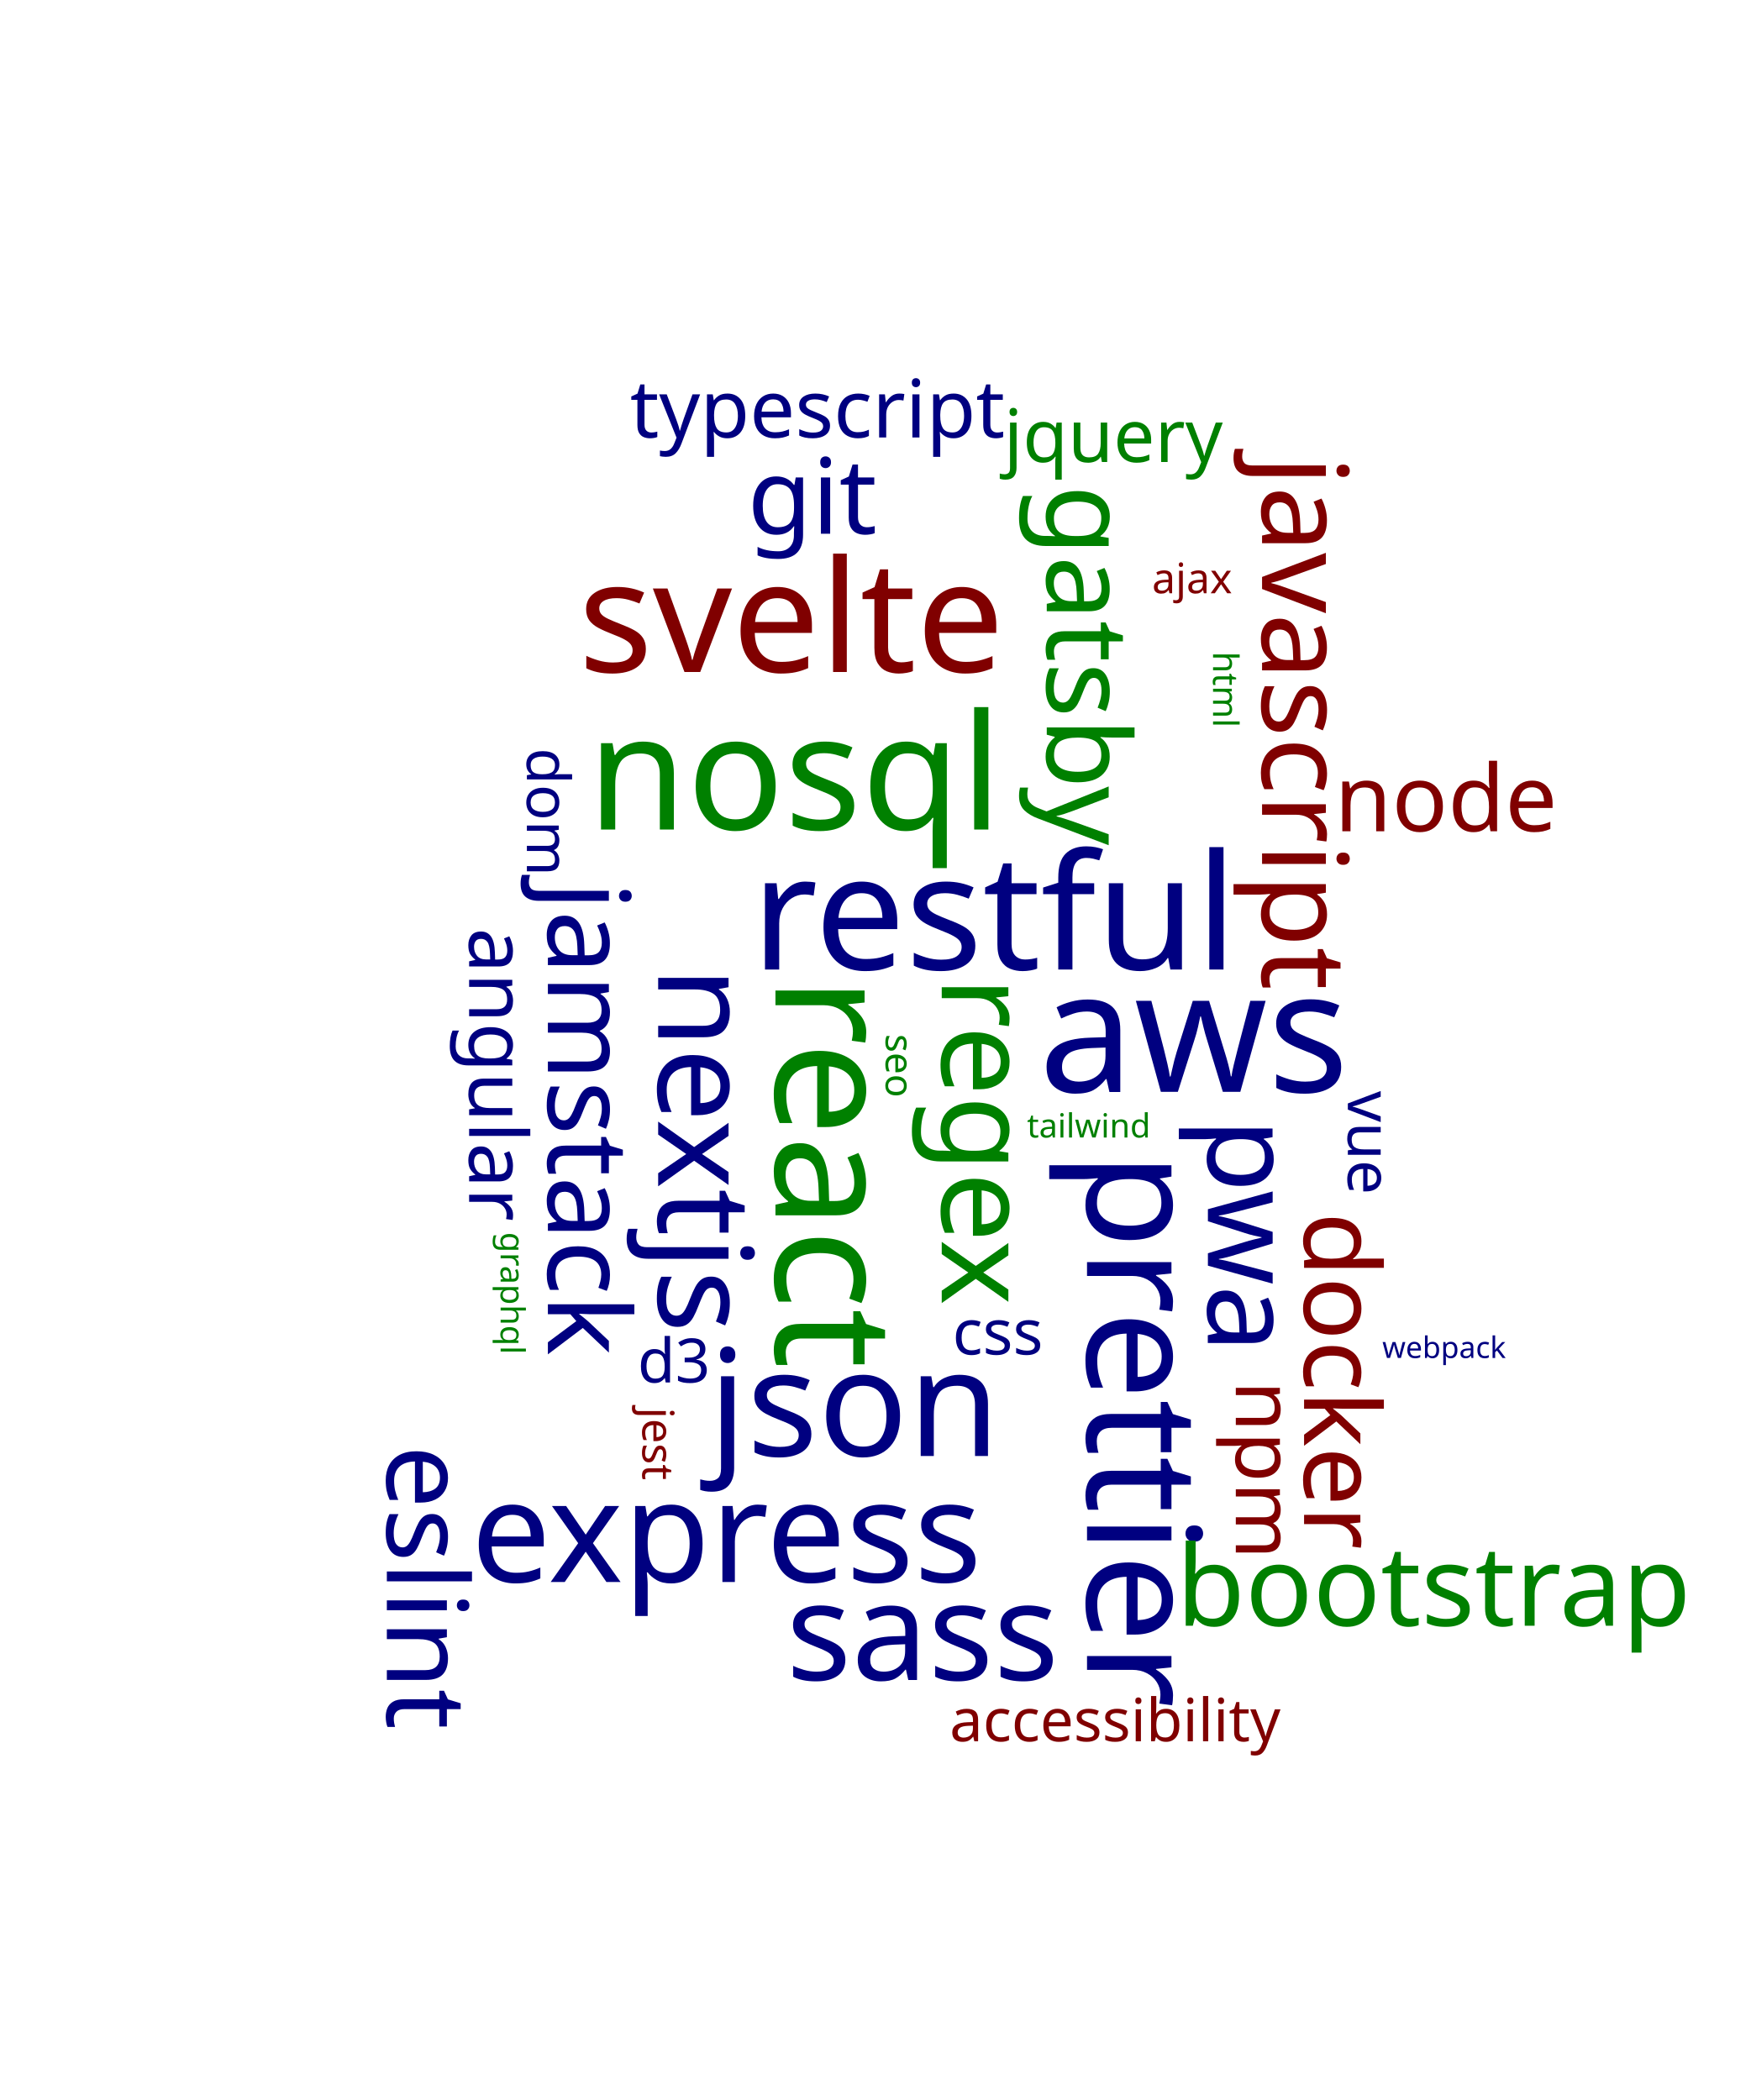
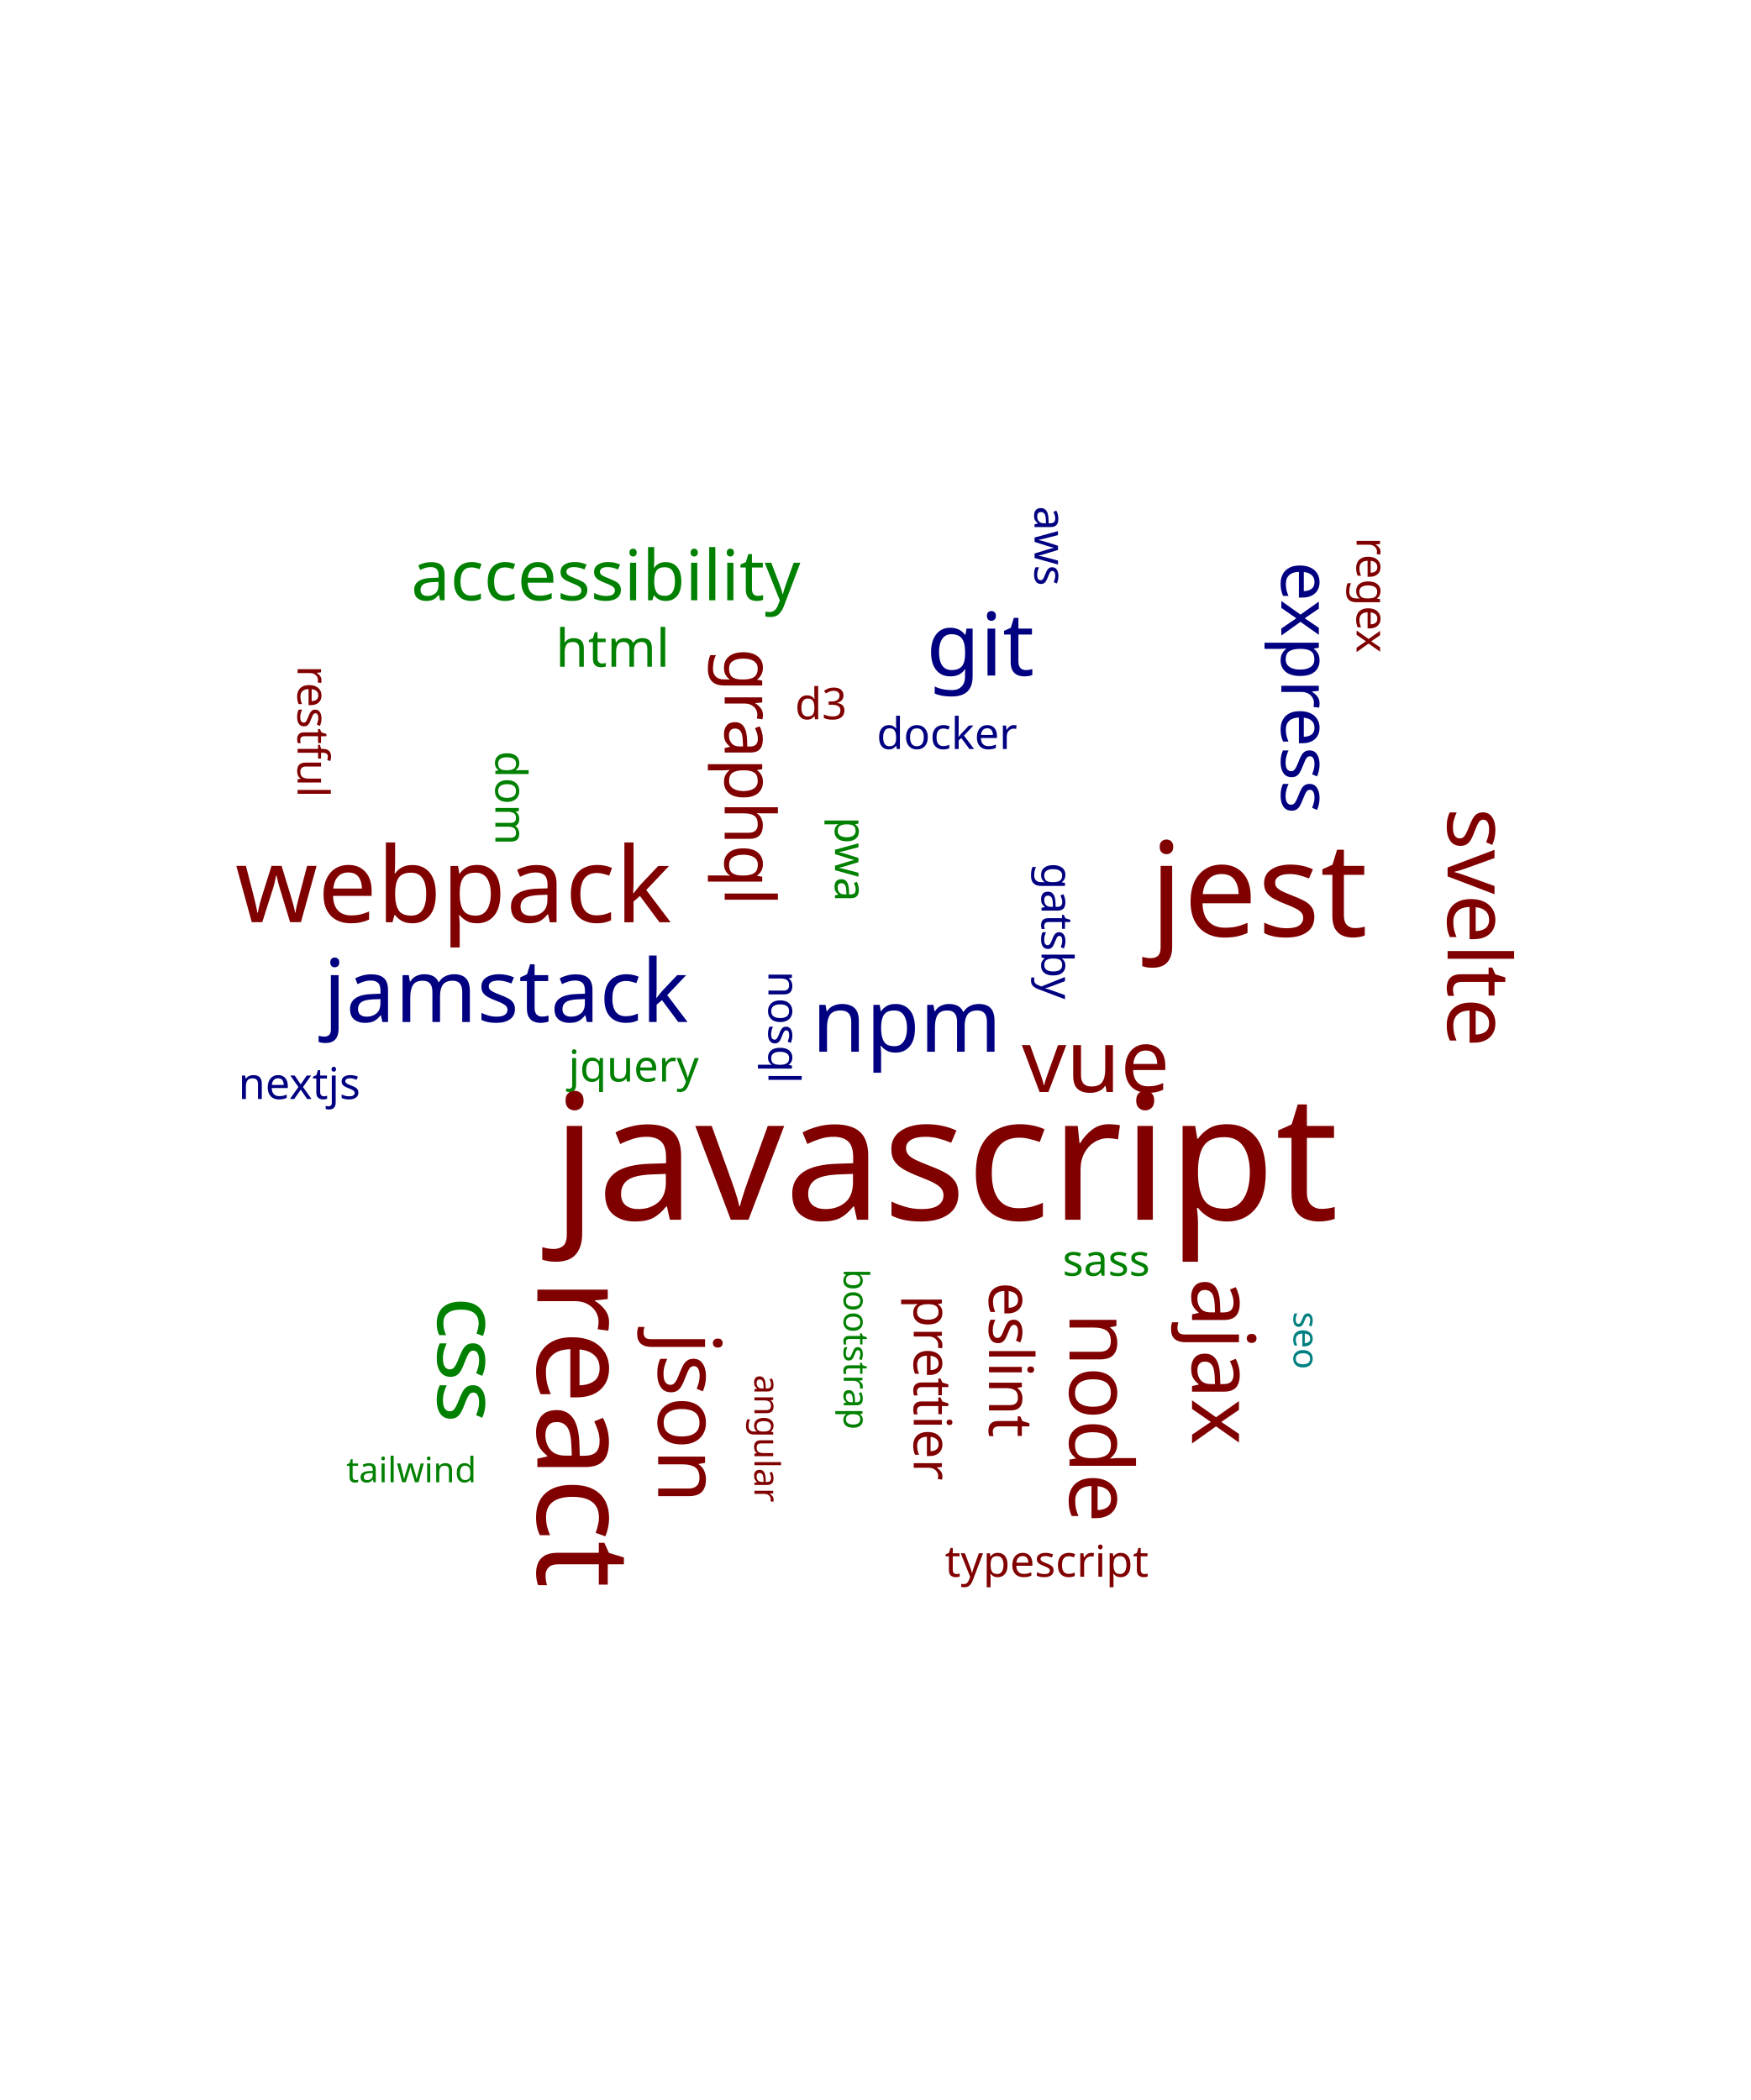
<svg xmlns="http://www.w3.org/2000/svg" width="1000" height="1200" version="1.1">
  <g transform="translate(500, 600) scale(1,1)">
-     <text text-anchor="middle" transform="translate(182, 24)          rotate(0)         scale(1,1)" style="font-size: 97px; font-family: Impact; weight: normal; fill: rgb(0, 0, 128);">
+     <text text-anchor="middle" transform="translate(40, 97)          rotate(0)         scale(1,1)" style="font-size: 100px; font-family: Monaco; weight: bold; fill: rgb(128, 0, 0);">
+         javascript
+         </text>
+     <text text-anchor="middle" transform="translate(-193, 219)          rotate(90)         scale(1,1)" style="font-size: 75px; font-family: Monaco; weight: bold; fill: rgb(128, 0, 0);">
+         react
+         </text>
+     <text text-anchor="middle" transform="translate(219, -65)          rotate(0)         scale(1,1)" style="font-size: 75px; font-family: Monaco; weight: bold; fill: rgb(128, 0, 0);">
+         jest
+         </text>
+     <text text-anchor="middle" transform="translate(-241, -73)          rotate(0)         scale(1,1)" style="font-size: 60px; font-family: Monaco; weight: bold; fill: rgb(128, 0, 0);">
+         webpack
+         </text>
+     <text text-anchor="middle" transform="translate(-250, 177)          rotate(90)         scale(1,1)" style="font-size: 50px; font-family: Monaco; weight: bold; fill: rgb(0, 128, 0);">
+         css
+         </text>
+     <text text-anchor="middle" transform="translate(-124, 210)          rotate(90)         scale(1,1)" style="font-size: 50px; font-family: Monaco; weight: bold; fill: rgb(128, 0, 0);">
+         json
+         </text>
+     <text text-anchor="middle" transform="translate(181, 178)          rotate(90)         scale(1,1)" style="font-size: 50px; font-family: Monaco; weight: bold; fill: rgb(128, 0, 0);">
+         ajax
+         </text>
+     <text text-anchor="middle" transform="translate(111, 210)          rotate(90)         scale(1,1)" style="font-size: 50px; font-family: Monaco; weight: bold; fill: rgb(128, 0, 0);">
+         node
+         </text>
+     <text text-anchor="middle" transform="translate(126, 24)          rotate(0)         scale(1,1)" style="font-size: 50px; font-family: Monaco; weight: bold; fill: rgb(128, 0, 0);">
+         vue
+         </text>
+     <text text-anchor="middle" transform="translate(327, -70)          rotate(90)         scale(1,1)" style="font-size: 50px; font-family: Monaco; weight: bold; fill: rgb(128, 0, 0);">
+         svelte
+         </text>
+     <text text-anchor="middle" transform="translate(-211, -16)          rotate(0)         scale(1,1)" style="font-size: 50px; font-family: Monaco; weight: bold; fill: rgb(0, 0, 128);">
+         jamstack
+         </text>
+     <text text-anchor="middle" transform="translate(60, -214)          rotate(0)         scale(1,1)" style="font-size: 50px; font-family: Monaco; weight: bold; fill: rgb(0, 0, 128);">
+         git
+         </text>
+     <text text-anchor="middle" transform="translate(18, 1)          rotate(0)         scale(1,1)" style="font-size: 50px; font-family: Monaco; weight: bold; fill: rgb(0, 0, 128);">
+         npm
+         </text>
+     <text text-anchor="middle" transform="translate(-86, -156)          rotate(90)         scale(1,1)" style="font-size: 40px; font-family: Monaco; weight: bold; fill: rgb(128, 0, 0);">
+         graphql
+         </text>
+     <text text-anchor="middle" transform="translate(232, -207)          rotate(90)         scale(1,1)" style="font-size: 40px; font-family: Monaco; weight: bold; fill: rgb(0, 0, 128);">
+         express
+         </text>
+     <text text-anchor="middle" transform="translate(-154, -257)          rotate(0)         scale(1,1)" style="font-size: 40px; font-family: Monaco; weight: bold; fill: rgb(0, 128, 0);">
+         accessibility
+         </text>
+     <text text-anchor="middle" transform="translate(65, 177)          rotate(90)         scale(1,1)" style="font-size: 35px; font-family: Monaco; weight: bold; fill: rgb(128, 0, 0);">
+         eslint
+         </text>
+     <text text-anchor="middle" transform="translate(-150, -219)          rotate(0)         scale(1,1)" style="font-size: 30px; font-family: Monaco; weight: bold; fill: rgb(0, 128, 0);">
+         html
+         </text>
+     <text text-anchor="middle" transform="translate(22, 193)          rotate(90)         scale(1,1)" style="font-size: 30px; font-family: Monaco; weight: bold; fill: rgb(128, 0, 0);">
+         prettier
+         </text>
+     <text text-anchor="middle" transform="translate(-217, -144)          rotate(90)         scale(1,1)" style="font-size: 25px; font-family: Monaco; weight: bold; fill: rgb(0, 128, 0);">
+         dom
+         </text>
+     <text text-anchor="middle" transform="translate(-61, -13)          rotate(90)         scale(1,1)" style="font-size: 25px; font-family: Monaco; weight: bold; fill: rgb(0, 0, 128);">
+         nosql
+         </text>
+     <text text-anchor="middle" transform="translate(-138, 18)          rotate(0)         scale(1,1)" style="font-size: 25px; font-family: Monaco; weight: bold; fill: rgb(0, 128, 0);">
+         jquery
+         </text>
+     <text text-anchor="middle" transform="translate(95, -68)          rotate(90)         scale(1,1)" style="font-size: 25px; font-family: Monaco; weight: bold; fill: rgb(0, 0, 128);">
+         gatsby
+         </text>
+     <text text-anchor="middle" transform="translate(-23, -109)          rotate(90)         scale(1,1)" style="font-size: 25px; font-family: Monaco; weight: bold; fill: rgb(0, 128, 0);">
+         pwa
+         </text>
+     <text text-anchor="middle" transform="translate(275, -260)          rotate(90)         scale(1,1)" style="font-size: 25px; font-family: Monaco; weight: bold; fill: rgb(128, 0, 0);">
+         regex
+         </text>
+     <text text-anchor="middle" transform="translate(98, 301)          rotate(0)         scale(1,1)" style="font-size: 25px; font-family: Monaco; weight: bold; fill: rgb(128, 0, 0);">
+         typescript
+         </text>
+     <text text-anchor="middle" transform="translate(-330, -182)          rotate(90)         scale(1,1)" style="font-size: 25px; font-family: Monaco; weight: bold; fill: rgb(128, 0, 0);">
+         restful
+         </text>
+     <text text-anchor="middle" transform="translate(-329, 28)          rotate(0)         scale(1,1)" style="font-size: 25px; font-family: Monaco; weight: bold; fill: rgb(0, 0, 128);">
+         nextjs
+         </text>
+     <text text-anchor="middle" transform="translate(91, -288)          rotate(90)         scale(1,1)" style="font-size: 25px; font-family: Monaco; weight: bold; fill: rgb(0, 0, 128);">
        aws
        </text>
-     <text text-anchor="middle" transform="translate(-57, 70)          rotate(90)         scale(1,1)" style="font-size: 95px; font-family: Impact; weight: normal; fill: rgb(0, 128, 0);">
-         react
+     <text text-anchor="middle" transform="translate(41, -172)          rotate(0)         scale(1,1)" style="font-size: 25px; font-family: Monaco; weight: bold; fill: rgb(0, 0, 128);">
+         docker
        </text>
-     <text text-anchor="middle" transform="translate(-46, -126)          rotate(0)         scale(1,1)" style="font-size: 92px; font-family: Impact; weight: normal; fill: rgb(0, 128, 0);">
-         nosql
+     <text text-anchor="middle" transform="translate(-31, -189)          rotate(0)         scale(1,1)" style="font-size: 25px; font-family: Monaco; weight: bold; fill: rgb(128, 0, 0);">
+         d3
        </text>
-     <text text-anchor="middle" transform="translate(68, -46)          rotate(0)         scale(1,1)" style="font-size: 92px; font-family: Impact; weight: normal; fill: rgb(0, 0, 128);">
-         restful
-         </text>
-     <text text-anchor="middle" transform="translate(121, 217)          rotate(90)         scale(1,1)" style="font-size: 90px; font-family: Impact; weight: normal; fill: rgb(0, 0, 128);">
-         prettier
-         </text>
-     <text text-anchor="middle" transform="translate(-48, -216)          rotate(0)         scale(1,1)" style="font-size: 89px; font-family: Impact; weight: normal; fill: rgb(128, 0, 0);">
-         svelte
-         </text>
-     <text text-anchor="middle" transform="translate(-12, 232)          rotate(0)         scale(1,1)" style="font-size: 85px; font-family: Impact; weight: normal; fill: rgb(0, 0, 128);">
-         json
-         </text>
-     <text text-anchor="middle" transform="translate(-85, 304)          rotate(0)         scale(1,1)" style="font-size: 81px; font-family: Impact; weight: normal; fill: rgb(0, 0, 128);">
-         express
-         </text>
-     <text text-anchor="middle" transform="translate(27, 360)          rotate(0)         scale(1,1)" style="font-size: 78px; font-family: Impact; weight: normal; fill: rgb(0, 0, 128);">
+     <text text-anchor="middle" transform="translate(132, 129)          rotate(0)         scale(1,1)" style="font-size: 25px; font-family: Monaco; weight: bold; fill: rgb(0, 128, 0);">
        sass
        </text>
-     <text text-anchor="middle" transform="translate(-124, 57)          rotate(90)         scale(1,1)" style="font-size: 75px; font-family: Impact; weight: normal; fill: rgb(0, 0, 128);">
-         nextjs
+     <text text-anchor="middle" transform="translate(-69, 222)          rotate(90)         scale(1,1)" style="font-size: 20px; font-family: Monaco; weight: bold; fill: rgb(128, 0, 0);">
+         angular
        </text>
-     <text text-anchor="middle" transform="translate(38, 52)          rotate(90)         scale(1,1)" style="font-size: 71px; font-family: Impact; weight: normal; fill: rgb(0, 128, 0);">
-         regex
-         </text>
-     <text text-anchor="middle" transform="translate(190, 106)          rotate(90)         scale(1,1)" style="font-size: 69px; font-family: Impact; weight: normal; fill: rgb(0, 0, 128);">
-         pwa
-         </text>
-     <text text-anchor="middle" transform="translate(221, -187)          rotate(90)         scale(1,1)" style="font-size: 68px; font-family: Impact; weight: normal; fill: rgb(128, 0, 0);">
-         javascript
-         </text>
-     <text text-anchor="middle" transform="translate(98, -220)          rotate(90)         scale(1,1)" style="font-size: 66px; font-family: Impact; weight: normal; fill: rgb(0, 128, 0);">
-         gatsby
-         </text>
-     <text text-anchor="middle" transform="translate(-187, 39)          rotate(90)         scale(1,1)" style="font-size: 65px; font-family: Impact; weight: normal; fill: rgb(0, 0, 128);">
-         jamstack
-         </text>
-     <text text-anchor="middle" transform="translate(319, 329)          rotate(0)         scale(1,1)" style="font-size: 64px; font-family: Impact; weight: normal; fill: rgb(0, 128, 0);">
+     <text text-anchor="middle" transform="translate(-18, 171)          rotate(90)         scale(1,1)" style="font-size: 20px; font-family: Monaco; weight: bold; fill: rgb(0, 128, 0);">
        bootstrap
        </text>
-     <text text-anchor="middle" transform="translate(-279, 307)          rotate(90)         scale(1,1)" style="font-size: 64px; font-family: Impact; weight: normal; fill: rgb(0, 0, 128);">
-         eslint
-         </text>
-     <text text-anchor="middle" transform="translate(-36, -295)          rotate(0)         scale(1,1)" style="font-size: 60px; font-family: Impact; weight: normal; fill: rgb(0, 0, 128);">
-         git
-         </text>
-     <text text-anchor="middle" transform="translate(245, 189)          rotate(90)         scale(1,1)" style="font-size: 60px; font-family: Impact; weight: normal; fill: rgb(128, 0, 0);">
-         docker
-         </text>
-     <text text-anchor="middle" transform="translate(326, -125)          rotate(0)         scale(1,1)" style="font-size: 53px; font-family: Impact; weight: normal; fill: rgb(128, 0, 0);">
-         node
-         </text>
-     <text text-anchor="middle" transform="translate(206, 240)          rotate(90)         scale(1,1)" style="font-size: 47px; font-family: Impact; weight: normal; fill: rgb(128, 0, 0);">
-         npm
-         </text>
-     <text text-anchor="middle" transform="translate(-232, 14)          rotate(90)         scale(1,1)" style="font-size: 46px; font-family: Impact; weight: normal; fill: rgb(0, 0, 128);">
-         angular
-         </text>
-     <text text-anchor="middle" transform="translate(-33, -350)          rotate(0)         scale(1,1)" style="font-size: 46px; font-family: Impact; weight: normal; fill: rgb(0, 0, 128);">
-         typescript
-         </text>
-     <text text-anchor="middle" transform="translate(136, -336)          rotate(0)         scale(1,1)" style="font-size: 42px; font-family: Impact; weight: normal; fill: rgb(0, 128, 0);">
-         jquery
-         </text>
-     <text text-anchor="middle" transform="translate(70, 174)          rotate(0)         scale(1,1)" style="font-size: 36px; font-family: Impact; weight: normal; fill: rgb(0, 0, 128);">
-         css
-         </text>
-     <text text-anchor="middle" transform="translate(270, 53)          rotate(90)         scale(1,1)" style="font-size: 35px; font-family: Impact; weight: normal; fill: rgb(0, 0, 128);">
-         vue
-         </text>
-     <text text-anchor="middle" transform="translate(-115, 190)          rotate(0)         scale(1,1)" style="font-size: 35px; font-family: Impact; weight: normal; fill: rgb(0, 0, 128);">
-         d3
-         </text>
-     <text text-anchor="middle" transform="translate(-199, -136)          rotate(90)         scale(1,1)" style="font-size: 34px; font-family: Impact; weight: normal; fill: rgb(0, 0, 128);">
-         dom
-         </text>
-     <text text-anchor="middle" transform="translate(137, 395)          rotate(0)         scale(1,1)" style="font-size: 34px; font-family: Impact; weight: normal; fill: rgb(128, 0, 0);">
-         accessibility
-         </text>
-     <text text-anchor="middle" transform="translate(-133, 225)          rotate(90)         scale(1,1)" style="font-size: 25px; font-family: Impact; weight: normal; fill: rgb(128, 0, 0);">
-         jest
-         </text>
-     <text text-anchor="middle" transform="translate(181, -261)          rotate(0)         scale(1,1)" style="font-size: 24px; font-family: Impact; weight: normal; fill: rgb(128, 0, 0);">
-         ajax
-         </text>
-     <text text-anchor="middle" transform="translate(6, 9)          rotate(90)         scale(1,1)" style="font-size: 22px; font-family: Impact; weight: normal; fill: rgb(0, 128, 0);">
-         seo
-         </text>
-     <text text-anchor="middle" transform="translate(193, -206)          rotate(90)         scale(1,1)" style="font-size: 20px; font-family: Impact; weight: normal; fill: rgb(0, 128, 0);">
-         html
-         </text>
-     <text text-anchor="middle" transform="translate(-214, 139)          rotate(90)         scale(1,1)" style="font-size: 19px; font-family: Impact; weight: normal; fill: rgb(0, 128, 0);">
-         graphql
-         </text>
-     <text text-anchor="middle" transform="translate(122, 50)          rotate(0)         scale(1,1)" style="font-size: 19px; font-family: Impact; weight: normal; fill: rgb(0, 128, 0);">
+     <text text-anchor="middle" transform="translate(-265, 247)          rotate(0)         scale(1,1)" style="font-size: 20px; font-family: Monaco; weight: bold; fill: rgb(0, 128, 0);">
        tailwind
        </text>
-     <text text-anchor="middle" transform="translate(325, 176)          rotate(0)         scale(1,1)" style="font-size: 17px; font-family: Impact; weight: normal; fill: rgb(0, 0, 128);">
-         webpack
+     <text text-anchor="middle" transform="translate(239, 166)          rotate(90)         scale(1,1)" style="font-size: 20px; font-family: Monaco; weight: bold; fill: rgb(0, 128, 128);">
+         seo
        </text>
  </g>
</svg>
